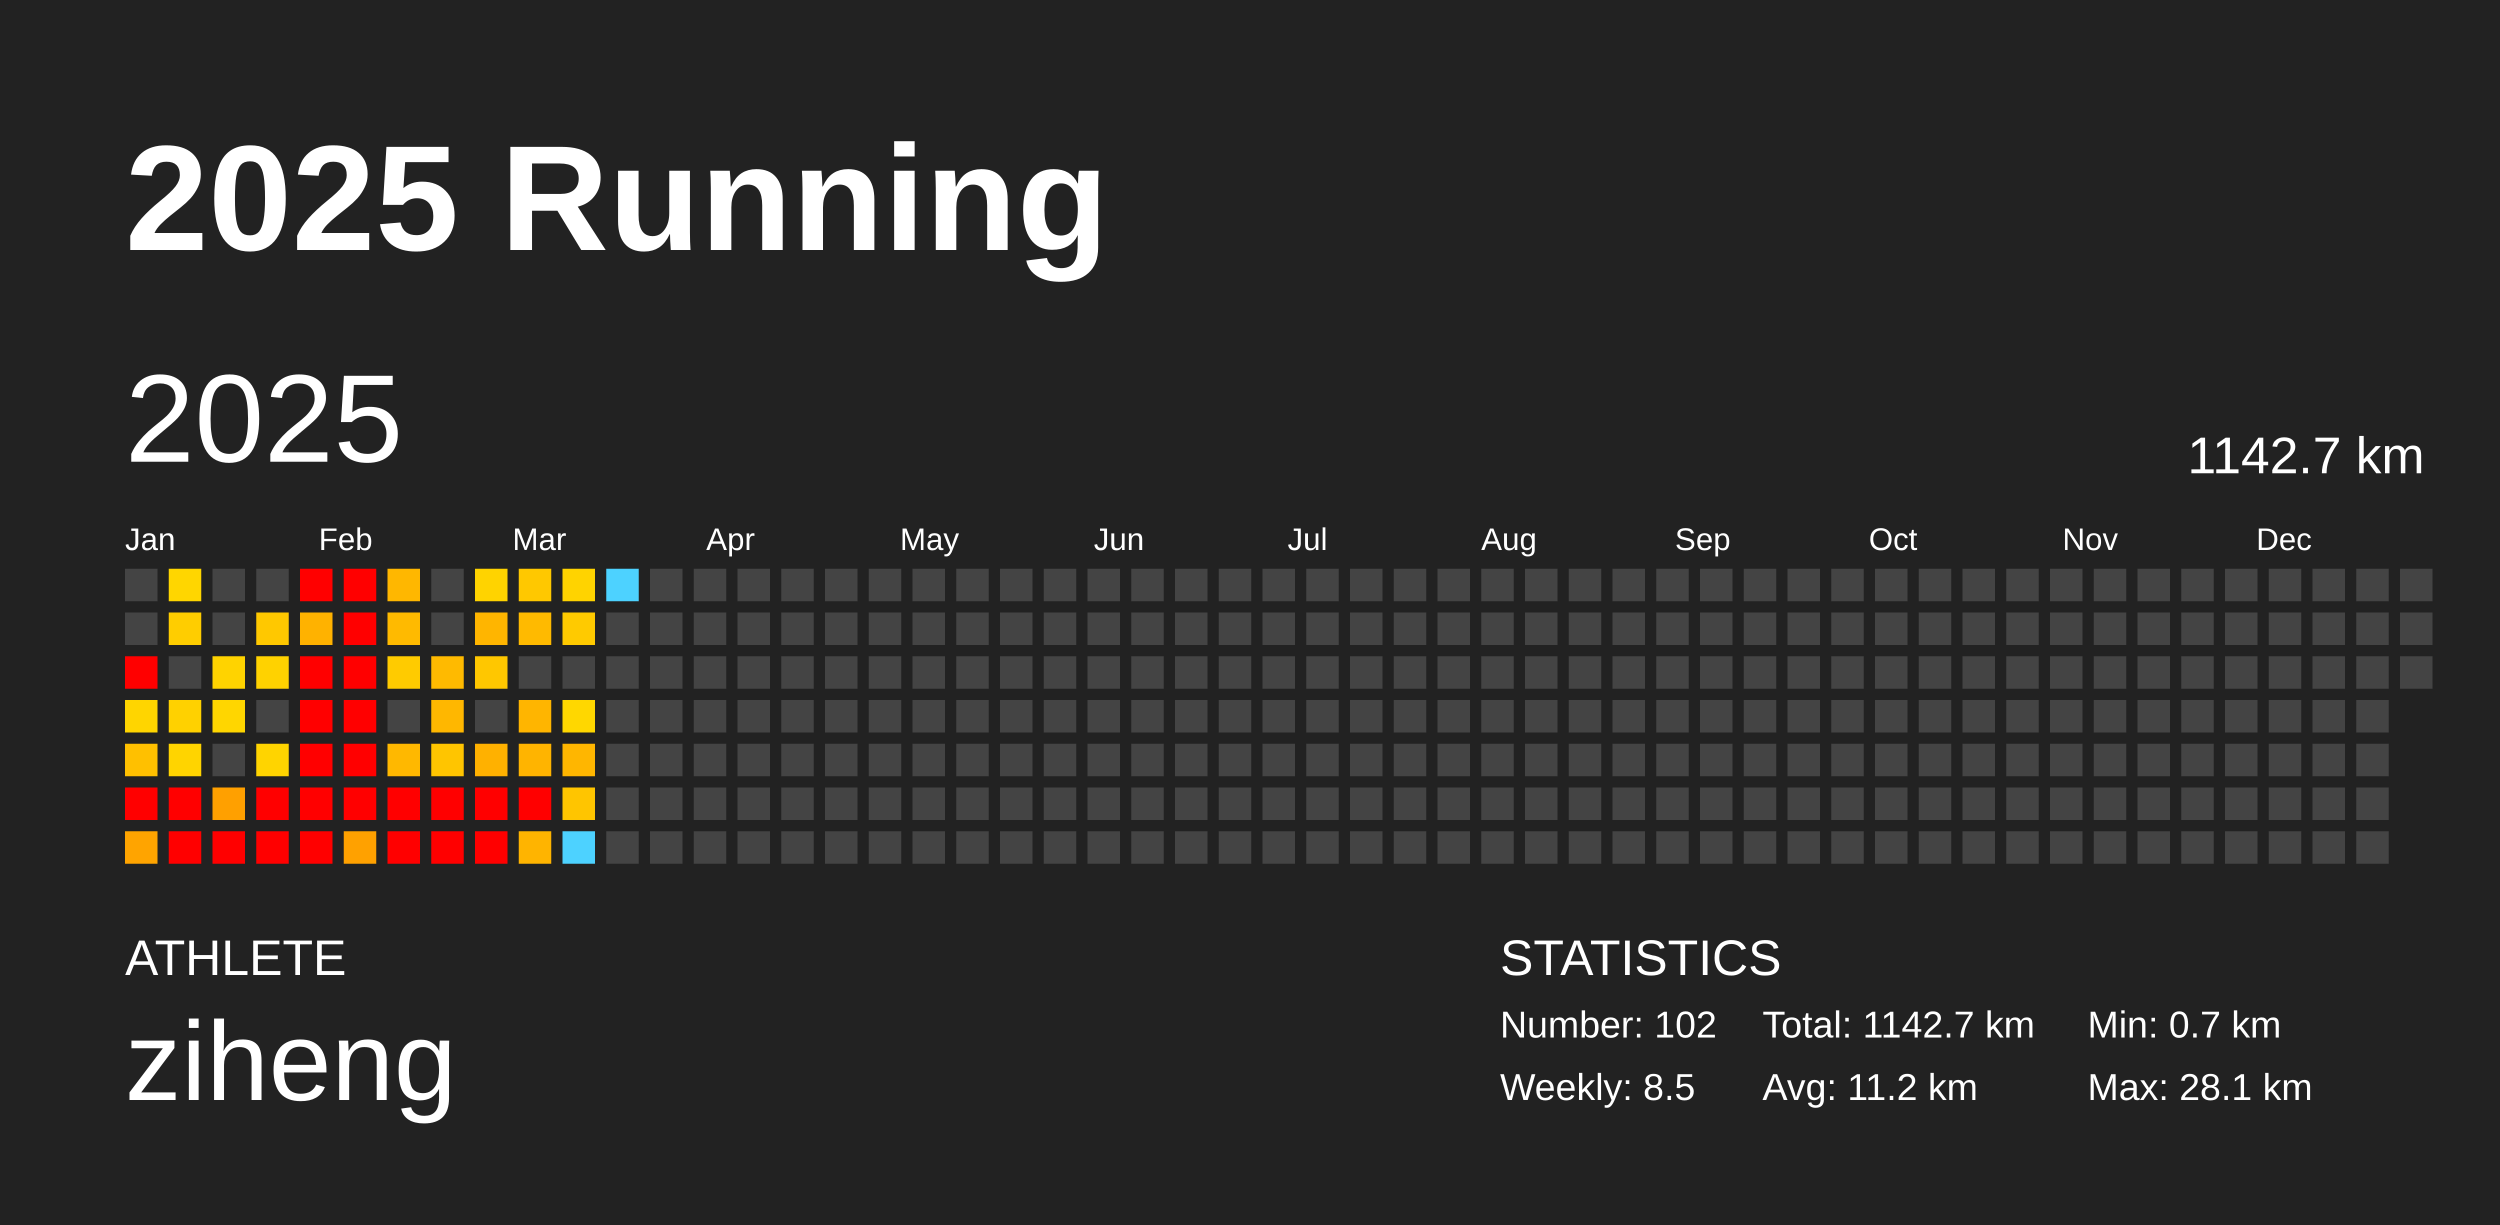
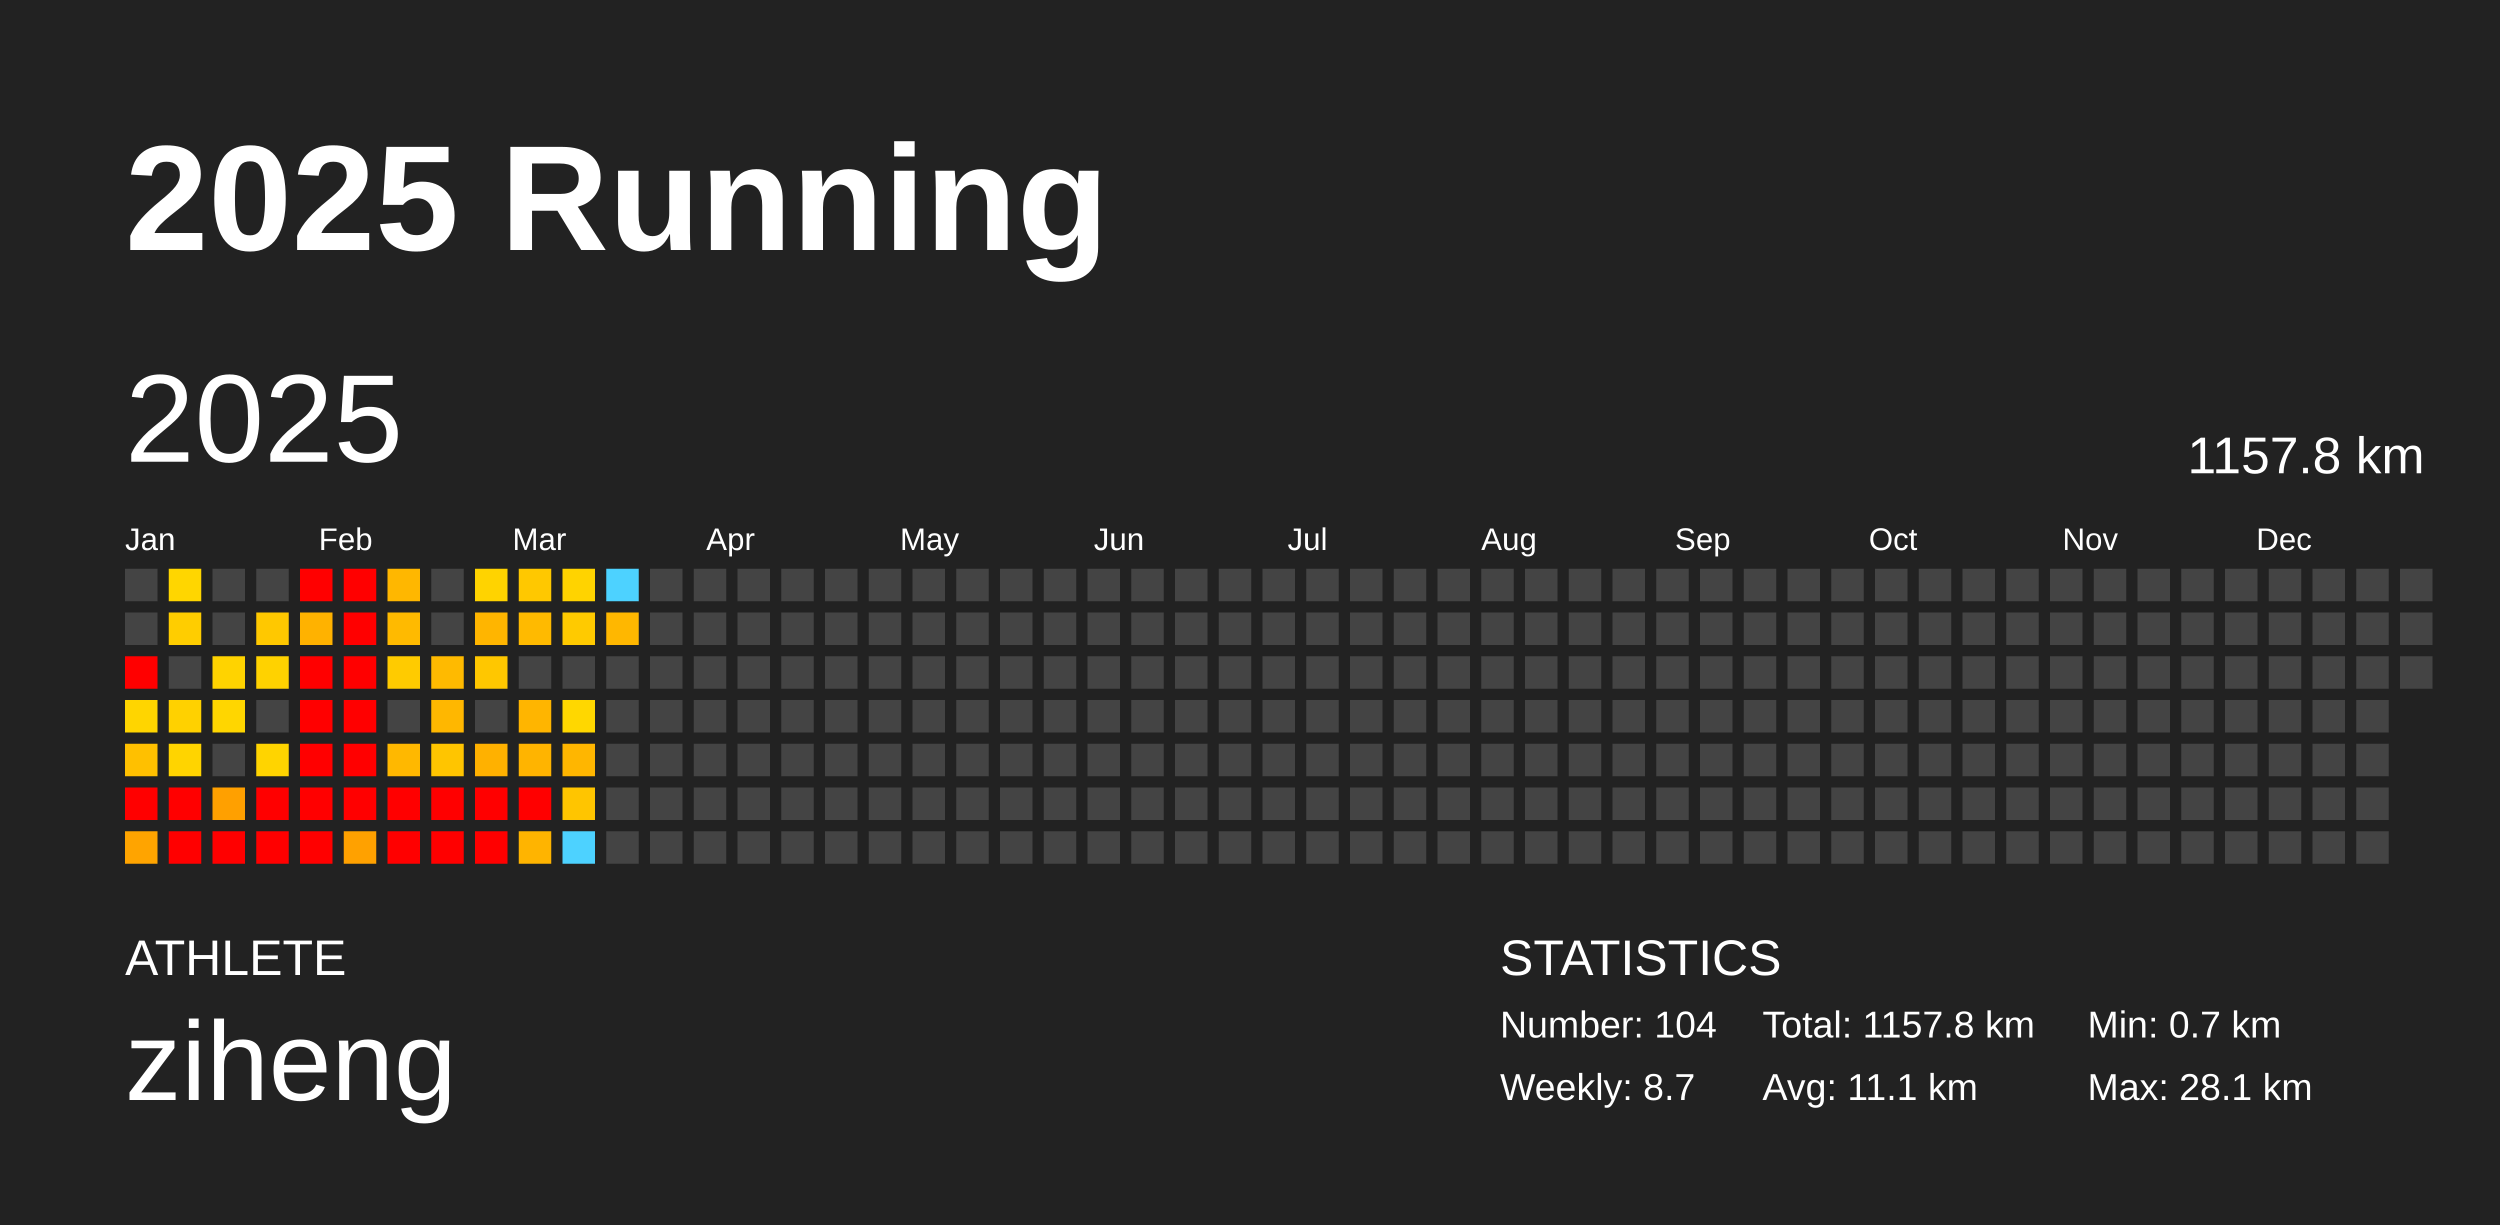
<svg xmlns="http://www.w3.org/2000/svg" baseProfile="full" height="98mm" version="1.1" viewBox="0,0,200,98" width="200mm">
  <defs />
  <rect fill="#222222" height="98" width="200" x="0" y="0" />
  <text fill="#FFFFFF" style="font-size:12px; font-family:Arial; font-weight:bold;" x="10" y="20">2025 Running</text>
  <text fill="#FFFFFF" style="font-size:4px; font-family:Arial" x="10" y="78">ATHLETE</text>
  <text fill="#FFFFFF" style="font-size:9px; font-family:Arial" x="10" y="88">ziheng</text>
  <text fill="#FFFFFF" style="font-size:4px; font-family:Arial" x="120" y="78">STATISTICS</text>
-   <text fill="#FFFFFF" style="font-size:3px; font-family:Arial" x="120" y="83">Number: 102</text>
-   <text fill="#FFFFFF" style="font-size:3px; font-family:Arial" x="120" y="88">Weekly: 8.5</text>
-   <text fill="#FFFFFF" style="font-size:3px; font-family:Arial" x="141" y="83">Total: 1142.7 km</text>
-   <text fill="#FFFFFF" style="font-size:3px; font-family:Arial" x="141" y="88">Avg: 11.2 km</text>
+   <text fill="#FFFFFF" style="font-size:3px; font-family:Arial" x="120" y="83">Number: 104</text>
+   <text fill="#FFFFFF" style="font-size:3px; font-family:Arial" x="120" y="88">Weekly: 8.7</text>
+   <text fill="#FFFFFF" style="font-size:3px; font-family:Arial" x="141" y="83">Total: 1157.8 km</text>
+   <text fill="#FFFFFF" style="font-size:3px; font-family:Arial" x="141" y="88">Avg: 11.1 km</text>
  <text fill="#FFFFFF" style="font-size:3px; font-family:Arial" x="167" y="83">Min: 0.7 km</text>
  <text fill="#FFFFFF" style="font-size:3px; font-family:Arial" x="167" y="88">Max: 28.1 km</text>
  <text dominant-baseline="hanging" fill="#FFFFFF" style="font-size:10.0px; font-family:Arial;" x="10" y="30">2025</text>
-   <text dominant-baseline="hanging" fill="#FFFFFF" style="font-size:4.125px; font-family:Arial;" x="175" y="35">1142.7 km</text>
+   <text dominant-baseline="hanging" fill="#FFFFFF" style="font-size:4.125px; font-family:Arial;" x="175" y="35">1157.8 km</text>
  <text fill="#FFFFFF" style="font-size:2.5px; font-family:Arial" x="10.0" y="44">Jan</text>
  <text fill="#FFFFFF" style="font-size:2.5px; font-family:Arial" x="25.5" y="44">Feb</text>
  <text fill="#FFFFFF" style="font-size:2.5px; font-family:Arial" x="41.0" y="44">Mar</text>
  <text fill="#FFFFFF" style="font-size:2.5px; font-family:Arial" x="56.5" y="44">Apr</text>
  <text fill="#FFFFFF" style="font-size:2.5px; font-family:Arial" x="72.0" y="44">May</text>
  <text fill="#FFFFFF" style="font-size:2.5px; font-family:Arial" x="87.5" y="44">Jun</text>
  <text fill="#FFFFFF" style="font-size:2.5px; font-family:Arial" x="103.0" y="44">Jul</text>
  <text fill="#FFFFFF" style="font-size:2.5px; font-family:Arial" x="118.5" y="44">Aug</text>
  <text fill="#FFFFFF" style="font-size:2.5px; font-family:Arial" x="134.0" y="44">Sep</text>
  <text fill="#FFFFFF" style="font-size:2.5px; font-family:Arial" x="149.5" y="44">Oct</text>
  <text fill="#FFFFFF" style="font-size:2.5px; font-family:Arial" x="165.0" y="44">Nov</text>
  <text fill="#FFFFFF" style="font-size:2.5px; font-family:Arial" x="180.5" y="44">Dec</text>
  <rect fill="#444444" height="2.6" width="2.6" x="10.0" y="45.5" />
  <rect fill="#444444" height="2.6" width="2.6" x="10.0" y="49.0" />
  <rect fill="red" height="2.6" width="2.6" x="10.0" y="52.5" />
  <rect fill="#ffd500" height="2.6" width="2.6" x="10.0" y="56.0" />
  <rect fill="#ffc000" height="2.6" width="2.6" x="10.0" y="59.5" />
  <rect fill="red" height="2.6" width="2.6" x="10.0" y="63.0" />
  <rect fill="#ffa400" height="2.6" width="2.6" x="10.0" y="66.5" />
  <rect fill="#ffd600" height="2.6" width="2.6" x="13.5" y="45.5" />
  <rect fill="#ffcd00" height="2.6" width="2.6" x="13.5" y="49.0" />
  <rect fill="#444444" height="2.6" width="2.6" x="13.5" y="52.5" />
  <rect fill="#ffd100" height="2.6" width="2.6" x="13.5" y="56.0" />
  <rect fill="#ffd400" height="2.6" width="2.6" x="13.5" y="59.5" />
  <rect fill="red" height="2.6" width="2.6" x="13.5" y="63.0" />
  <rect fill="red" height="2.6" width="2.6" x="13.5" y="66.5" />
  <rect fill="#444444" height="2.6" width="2.6" x="17.0" y="45.5" />
  <rect fill="#444444" height="2.6" width="2.6" x="17.0" y="49.0" />
  <rect fill="#ffd300" height="2.6" width="2.6" x="17.0" y="52.5" />
  <rect fill="#ffd600" height="2.6" width="2.6" x="17.0" y="56.0" />
  <rect fill="#444444" height="2.6" width="2.6" x="17.0" y="59.5" />
  <rect fill="#ffa000" height="2.6" width="2.6" x="17.0" y="63.0" />
  <rect fill="red" height="2.6" width="2.6" x="17.0" y="66.5" />
  <rect fill="#444444" height="2.6" width="2.6" x="20.5" y="45.5" />
  <rect fill="#ffc800" height="2.6" width="2.6" x="20.5" y="49.0" />
  <rect fill="#ffd200" height="2.6" width="2.6" x="20.5" y="52.5" />
  <rect fill="#444444" height="2.6" width="2.6" x="20.5" y="56.0" />
  <rect fill="#ffd400" height="2.6" width="2.6" x="20.5" y="59.5" />
  <rect fill="red" height="2.6" width="2.6" x="20.5" y="63.0" />
  <rect fill="red" height="2.6" width="2.6" x="20.5" y="66.5" />
  <rect fill="red" height="2.6" width="2.6" x="24.0" y="45.5" />
  <rect fill="#ffb200" height="2.6" width="2.6" x="24.0" y="49.0" />
  <rect fill="red" height="2.6" width="2.6" x="24.0" y="52.5" />
  <rect fill="red" height="2.6" width="2.6" x="24.0" y="56.0" />
  <rect fill="red" height="2.6" width="2.6" x="24.0" y="59.5" />
  <rect fill="red" height="2.6" width="2.6" x="24.0" y="63.0" />
  <rect fill="red" height="2.6" width="2.6" x="24.0" y="66.5" />
  <rect fill="red" height="2.6" width="2.6" x="27.5" y="45.5" />
  <rect fill="red" height="2.6" width="2.6" x="27.5" y="49.0" />
  <rect fill="red" height="2.6" width="2.6" x="27.5" y="52.5" />
  <rect fill="red" height="2.6" width="2.6" x="27.5" y="56.0" />
  <rect fill="red" height="2.6" width="2.6" x="27.5" y="59.5" />
  <rect fill="red" height="2.6" width="2.6" x="27.5" y="63.0" />
  <rect fill="#ffa100" height="2.6" width="2.6" x="27.5" y="66.5" />
  <rect fill="#ffb700" height="2.6" width="2.6" x="31.0" y="45.5" />
  <rect fill="#ffba00" height="2.6" width="2.6" x="31.0" y="49.0" />
  <rect fill="#ffcb00" height="2.6" width="2.6" x="31.0" y="52.5" />
  <rect fill="#444444" height="2.6" width="2.6" x="31.0" y="56.0" />
  <rect fill="#ffb800" height="2.6" width="2.6" x="31.0" y="59.5" />
  <rect fill="red" height="2.6" width="2.6" x="31.0" y="63.0" />
  <rect fill="red" height="2.6" width="2.6" x="31.0" y="66.5" />
  <rect fill="#444444" height="2.6" width="2.6" x="34.5" y="45.5" />
  <rect fill="#444444" height="2.6" width="2.6" x="34.5" y="49.0" />
  <rect fill="#ffba00" height="2.6" width="2.6" x="34.5" y="52.5" />
  <rect fill="#ffb700" height="2.6" width="2.6" x="34.5" y="56.0" />
  <rect fill="#ffc500" height="2.6" width="2.6" x="34.5" y="59.5" />
  <rect fill="red" height="2.6" width="2.6" x="34.5" y="63.0" />
  <rect fill="red" height="2.6" width="2.6" x="34.5" y="66.5" />
  <rect fill="#ffd300" height="2.6" width="2.6" x="38.0" y="45.5" />
  <rect fill="#ffb500" height="2.6" width="2.6" x="38.0" y="49.0" />
  <rect fill="#ffc700" height="2.6" width="2.6" x="38.0" y="52.5" />
  <rect fill="#444444" height="2.6" width="2.6" x="38.0" y="56.0" />
  <rect fill="#ffb100" height="2.6" width="2.6" x="38.0" y="59.5" />
  <rect fill="red" height="2.6" width="2.6" x="38.0" y="63.0" />
  <rect fill="red" height="2.6" width="2.6" x="38.0" y="66.5" />
  <rect fill="#ffc800" height="2.6" width="2.6" x="41.5" y="45.5" />
  <rect fill="#ffba00" height="2.6" width="2.6" x="41.5" y="49.0" />
  <rect fill="#444444" height="2.6" width="2.6" x="41.5" y="52.5" />
  <rect fill="#ffb500" height="2.6" width="2.6" x="41.5" y="56.0" />
  <rect fill="#ffb400" height="2.6" width="2.6" x="41.5" y="59.5" />
  <rect fill="red" height="2.6" width="2.6" x="41.5" y="63.0" />
  <rect fill="#ffb400" height="2.6" width="2.6" x="41.5" y="66.5" />
  <rect fill="#ffd300" height="2.6" width="2.6" x="45.0" y="45.5" />
  <rect fill="#ffca00" height="2.6" width="2.6" x="45.0" y="49.0" />
  <rect fill="#444444" height="2.6" width="2.6" x="45.0" y="52.5" />
  <rect fill="#ffd700" height="2.6" width="2.6" x="45.0" y="56.0" />
  <rect fill="#ffb600" height="2.6" width="2.6" x="45.0" y="59.5" />
  <rect fill="#ffc500" height="2.6" width="2.6" x="45.0" y="63.0" />
  <rect fill="#4dd2ff" height="2.6" width="2.6" x="45.0" y="66.5" />
  <rect fill="#4dd2ff" height="2.6" width="2.6" x="48.5" y="45.5" />
-   <rect fill="#444444" height="2.6" width="2.6" x="48.5" y="49.0" />
+   <rect fill="#ffb700" height="2.6" width="2.6" x="48.5" y="49.0" />
  <rect fill="#444444" height="2.6" width="2.6" x="48.5" y="52.5" />
  <rect fill="#444444" height="2.6" width="2.6" x="48.5" y="56.0" />
  <rect fill="#444444" height="2.6" width="2.6" x="48.5" y="59.5" />
  <rect fill="#444444" height="2.6" width="2.6" x="48.5" y="63.0" />
  <rect fill="#444444" height="2.6" width="2.6" x="48.5" y="66.5" />
  <rect fill="#444444" height="2.6" width="2.6" x="52.0" y="45.5" />
  <rect fill="#444444" height="2.6" width="2.6" x="52.0" y="49.0" />
  <rect fill="#444444" height="2.6" width="2.6" x="52.0" y="52.5" />
  <rect fill="#444444" height="2.6" width="2.6" x="52.0" y="56.0" />
  <rect fill="#444444" height="2.6" width="2.6" x="52.0" y="59.5" />
  <rect fill="#444444" height="2.6" width="2.6" x="52.0" y="63.0" />
  <rect fill="#444444" height="2.6" width="2.6" x="52.0" y="66.5" />
  <rect fill="#444444" height="2.6" width="2.6" x="55.5" y="45.5" />
  <rect fill="#444444" height="2.6" width="2.6" x="55.5" y="49.0" />
  <rect fill="#444444" height="2.6" width="2.6" x="55.5" y="52.5" />
  <rect fill="#444444" height="2.6" width="2.6" x="55.5" y="56.0" />
  <rect fill="#444444" height="2.6" width="2.6" x="55.5" y="59.5" />
  <rect fill="#444444" height="2.6" width="2.6" x="55.5" y="63.0" />
  <rect fill="#444444" height="2.6" width="2.6" x="55.5" y="66.5" />
  <rect fill="#444444" height="2.6" width="2.6" x="59.0" y="45.5" />
  <rect fill="#444444" height="2.6" width="2.6" x="59.0" y="49.0" />
  <rect fill="#444444" height="2.6" width="2.6" x="59.0" y="52.5" />
  <rect fill="#444444" height="2.6" width="2.6" x="59.0" y="56.0" />
  <rect fill="#444444" height="2.6" width="2.6" x="59.0" y="59.5" />
  <rect fill="#444444" height="2.6" width="2.6" x="59.0" y="63.0" />
  <rect fill="#444444" height="2.6" width="2.6" x="59.0" y="66.5" />
  <rect fill="#444444" height="2.6" width="2.6" x="62.5" y="45.5" />
  <rect fill="#444444" height="2.6" width="2.6" x="62.5" y="49.0" />
  <rect fill="#444444" height="2.6" width="2.6" x="62.5" y="52.5" />
  <rect fill="#444444" height="2.6" width="2.6" x="62.5" y="56.0" />
  <rect fill="#444444" height="2.6" width="2.6" x="62.5" y="59.5" />
  <rect fill="#444444" height="2.6" width="2.6" x="62.5" y="63.0" />
  <rect fill="#444444" height="2.6" width="2.6" x="62.5" y="66.5" />
  <rect fill="#444444" height="2.6" width="2.6" x="66.0" y="45.5" />
  <rect fill="#444444" height="2.6" width="2.6" x="66.0" y="49.0" />
  <rect fill="#444444" height="2.6" width="2.6" x="66.0" y="52.5" />
  <rect fill="#444444" height="2.6" width="2.6" x="66.0" y="56.0" />
  <rect fill="#444444" height="2.6" width="2.6" x="66.0" y="59.5" />
  <rect fill="#444444" height="2.6" width="2.6" x="66.0" y="63.0" />
  <rect fill="#444444" height="2.6" width="2.6" x="66.0" y="66.5" />
  <rect fill="#444444" height="2.6" width="2.6" x="69.5" y="45.5" />
  <rect fill="#444444" height="2.6" width="2.6" x="69.5" y="49.0" />
  <rect fill="#444444" height="2.6" width="2.6" x="69.5" y="52.5" />
  <rect fill="#444444" height="2.6" width="2.6" x="69.5" y="56.0" />
  <rect fill="#444444" height="2.6" width="2.6" x="69.5" y="59.5" />
  <rect fill="#444444" height="2.6" width="2.6" x="69.5" y="63.0" />
  <rect fill="#444444" height="2.6" width="2.6" x="69.5" y="66.5" />
  <rect fill="#444444" height="2.6" width="2.6" x="73.0" y="45.5" />
  <rect fill="#444444" height="2.6" width="2.6" x="73.0" y="49.0" />
  <rect fill="#444444" height="2.6" width="2.6" x="73.0" y="52.5" />
  <rect fill="#444444" height="2.6" width="2.6" x="73.0" y="56.0" />
  <rect fill="#444444" height="2.6" width="2.6" x="73.0" y="59.5" />
  <rect fill="#444444" height="2.6" width="2.6" x="73.0" y="63.0" />
  <rect fill="#444444" height="2.6" width="2.6" x="73.0" y="66.5" />
  <rect fill="#444444" height="2.6" width="2.6" x="76.5" y="45.5" />
  <rect fill="#444444" height="2.6" width="2.6" x="76.5" y="49.0" />
  <rect fill="#444444" height="2.6" width="2.6" x="76.5" y="52.5" />
  <rect fill="#444444" height="2.6" width="2.6" x="76.5" y="56.0" />
  <rect fill="#444444" height="2.6" width="2.6" x="76.5" y="59.5" />
  <rect fill="#444444" height="2.6" width="2.6" x="76.5" y="63.0" />
  <rect fill="#444444" height="2.6" width="2.6" x="76.5" y="66.5" />
  <rect fill="#444444" height="2.6" width="2.6" x="80.0" y="45.5" />
  <rect fill="#444444" height="2.6" width="2.6" x="80.0" y="49.0" />
  <rect fill="#444444" height="2.6" width="2.6" x="80.0" y="52.5" />
  <rect fill="#444444" height="2.6" width="2.6" x="80.0" y="56.0" />
  <rect fill="#444444" height="2.6" width="2.6" x="80.0" y="59.5" />
  <rect fill="#444444" height="2.6" width="2.6" x="80.0" y="63.0" />
  <rect fill="#444444" height="2.6" width="2.6" x="80.0" y="66.5" />
  <rect fill="#444444" height="2.6" width="2.6" x="83.5" y="45.5" />
  <rect fill="#444444" height="2.6" width="2.6" x="83.5" y="49.0" />
  <rect fill="#444444" height="2.6" width="2.6" x="83.5" y="52.5" />
  <rect fill="#444444" height="2.6" width="2.6" x="83.5" y="56.0" />
  <rect fill="#444444" height="2.6" width="2.6" x="83.5" y="59.5" />
  <rect fill="#444444" height="2.6" width="2.6" x="83.5" y="63.0" />
  <rect fill="#444444" height="2.6" width="2.6" x="83.5" y="66.5" />
  <rect fill="#444444" height="2.6" width="2.6" x="87.0" y="45.5" />
  <rect fill="#444444" height="2.6" width="2.6" x="87.0" y="49.0" />
  <rect fill="#444444" height="2.6" width="2.6" x="87.0" y="52.5" />
  <rect fill="#444444" height="2.6" width="2.6" x="87.0" y="56.0" />
  <rect fill="#444444" height="2.6" width="2.6" x="87.0" y="59.5" />
  <rect fill="#444444" height="2.6" width="2.6" x="87.0" y="63.0" />
  <rect fill="#444444" height="2.6" width="2.6" x="87.0" y="66.5" />
  <rect fill="#444444" height="2.6" width="2.6" x="90.5" y="45.5" />
  <rect fill="#444444" height="2.6" width="2.6" x="90.5" y="49.0" />
  <rect fill="#444444" height="2.6" width="2.6" x="90.5" y="52.5" />
  <rect fill="#444444" height="2.6" width="2.6" x="90.5" y="56.0" />
  <rect fill="#444444" height="2.6" width="2.6" x="90.5" y="59.5" />
  <rect fill="#444444" height="2.6" width="2.6" x="90.5" y="63.0" />
  <rect fill="#444444" height="2.6" width="2.6" x="90.5" y="66.5" />
  <rect fill="#444444" height="2.6" width="2.6" x="94.0" y="45.5" />
  <rect fill="#444444" height="2.6" width="2.6" x="94.0" y="49.0" />
  <rect fill="#444444" height="2.6" width="2.6" x="94.0" y="52.5" />
  <rect fill="#444444" height="2.6" width="2.6" x="94.0" y="56.0" />
  <rect fill="#444444" height="2.6" width="2.6" x="94.0" y="59.5" />
  <rect fill="#444444" height="2.6" width="2.6" x="94.0" y="63.0" />
  <rect fill="#444444" height="2.6" width="2.6" x="94.0" y="66.5" />
  <rect fill="#444444" height="2.6" width="2.6" x="97.5" y="45.5" />
  <rect fill="#444444" height="2.6" width="2.6" x="97.5" y="49.0" />
  <rect fill="#444444" height="2.6" width="2.6" x="97.5" y="52.5" />
  <rect fill="#444444" height="2.6" width="2.6" x="97.5" y="56.0" />
  <rect fill="#444444" height="2.6" width="2.6" x="97.5" y="59.5" />
  <rect fill="#444444" height="2.6" width="2.6" x="97.5" y="63.0" />
  <rect fill="#444444" height="2.6" width="2.6" x="97.5" y="66.5" />
  <rect fill="#444444" height="2.6" width="2.6" x="101.0" y="45.5" />
  <rect fill="#444444" height="2.6" width="2.6" x="101.0" y="49.0" />
  <rect fill="#444444" height="2.6" width="2.6" x="101.0" y="52.5" />
  <rect fill="#444444" height="2.6" width="2.6" x="101.0" y="56.0" />
  <rect fill="#444444" height="2.6" width="2.6" x="101.0" y="59.5" />
  <rect fill="#444444" height="2.6" width="2.6" x="101.0" y="63.0" />
  <rect fill="#444444" height="2.6" width="2.6" x="101.0" y="66.5" />
  <rect fill="#444444" height="2.6" width="2.6" x="104.5" y="45.5" />
  <rect fill="#444444" height="2.6" width="2.6" x="104.5" y="49.0" />
  <rect fill="#444444" height="2.6" width="2.6" x="104.5" y="52.5" />
  <rect fill="#444444" height="2.6" width="2.6" x="104.5" y="56.0" />
  <rect fill="#444444" height="2.6" width="2.6" x="104.5" y="59.5" />
  <rect fill="#444444" height="2.6" width="2.6" x="104.5" y="63.0" />
  <rect fill="#444444" height="2.6" width="2.6" x="104.5" y="66.5" />
  <rect fill="#444444" height="2.6" width="2.6" x="108.0" y="45.5" />
  <rect fill="#444444" height="2.6" width="2.6" x="108.0" y="49.0" />
  <rect fill="#444444" height="2.6" width="2.6" x="108.0" y="52.5" />
  <rect fill="#444444" height="2.6" width="2.6" x="108.0" y="56.0" />
  <rect fill="#444444" height="2.6" width="2.6" x="108.0" y="59.5" />
  <rect fill="#444444" height="2.6" width="2.6" x="108.0" y="63.0" />
  <rect fill="#444444" height="2.6" width="2.6" x="108.0" y="66.5" />
  <rect fill="#444444" height="2.6" width="2.6" x="111.5" y="45.5" />
  <rect fill="#444444" height="2.6" width="2.6" x="111.5" y="49.0" />
  <rect fill="#444444" height="2.6" width="2.6" x="111.5" y="52.5" />
  <rect fill="#444444" height="2.6" width="2.6" x="111.5" y="56.0" />
  <rect fill="#444444" height="2.6" width="2.6" x="111.5" y="59.5" />
  <rect fill="#444444" height="2.6" width="2.6" x="111.5" y="63.0" />
  <rect fill="#444444" height="2.6" width="2.6" x="111.5" y="66.5" />
  <rect fill="#444444" height="2.6" width="2.6" x="115.0" y="45.5" />
  <rect fill="#444444" height="2.6" width="2.6" x="115.0" y="49.0" />
  <rect fill="#444444" height="2.6" width="2.6" x="115.0" y="52.5" />
  <rect fill="#444444" height="2.6" width="2.6" x="115.0" y="56.0" />
  <rect fill="#444444" height="2.6" width="2.6" x="115.0" y="59.5" />
  <rect fill="#444444" height="2.6" width="2.6" x="115.0" y="63.0" />
  <rect fill="#444444" height="2.6" width="2.6" x="115.0" y="66.5" />
  <rect fill="#444444" height="2.6" width="2.6" x="118.5" y="45.5" />
  <rect fill="#444444" height="2.6" width="2.6" x="118.5" y="49.0" />
  <rect fill="#444444" height="2.6" width="2.6" x="118.5" y="52.5" />
  <rect fill="#444444" height="2.6" width="2.6" x="118.5" y="56.0" />
  <rect fill="#444444" height="2.6" width="2.6" x="118.5" y="59.5" />
  <rect fill="#444444" height="2.6" width="2.6" x="118.5" y="63.0" />
  <rect fill="#444444" height="2.6" width="2.6" x="118.5" y="66.5" />
  <rect fill="#444444" height="2.6" width="2.6" x="122.0" y="45.5" />
  <rect fill="#444444" height="2.6" width="2.6" x="122.0" y="49.0" />
  <rect fill="#444444" height="2.6" width="2.6" x="122.0" y="52.5" />
  <rect fill="#444444" height="2.6" width="2.6" x="122.0" y="56.0" />
  <rect fill="#444444" height="2.6" width="2.6" x="122.0" y="59.5" />
  <rect fill="#444444" height="2.6" width="2.6" x="122.0" y="63.0" />
  <rect fill="#444444" height="2.6" width="2.6" x="122.0" y="66.5" />
  <rect fill="#444444" height="2.6" width="2.6" x="125.5" y="45.5" />
  <rect fill="#444444" height="2.6" width="2.6" x="125.5" y="49.0" />
  <rect fill="#444444" height="2.6" width="2.6" x="125.5" y="52.5" />
  <rect fill="#444444" height="2.6" width="2.6" x="125.5" y="56.0" />
  <rect fill="#444444" height="2.6" width="2.6" x="125.5" y="59.5" />
  <rect fill="#444444" height="2.6" width="2.6" x="125.5" y="63.0" />
  <rect fill="#444444" height="2.6" width="2.6" x="125.5" y="66.5" />
  <rect fill="#444444" height="2.6" width="2.6" x="129.0" y="45.5" />
  <rect fill="#444444" height="2.6" width="2.6" x="129.0" y="49.0" />
  <rect fill="#444444" height="2.6" width="2.6" x="129.0" y="52.5" />
  <rect fill="#444444" height="2.6" width="2.6" x="129.0" y="56.0" />
  <rect fill="#444444" height="2.6" width="2.6" x="129.0" y="59.5" />
  <rect fill="#444444" height="2.6" width="2.6" x="129.0" y="63.0" />
  <rect fill="#444444" height="2.6" width="2.6" x="129.0" y="66.5" />
  <rect fill="#444444" height="2.6" width="2.6" x="132.5" y="45.5" />
  <rect fill="#444444" height="2.6" width="2.6" x="132.5" y="49.0" />
  <rect fill="#444444" height="2.6" width="2.6" x="132.5" y="52.5" />
  <rect fill="#444444" height="2.6" width="2.6" x="132.5" y="56.0" />
  <rect fill="#444444" height="2.6" width="2.6" x="132.5" y="59.5" />
  <rect fill="#444444" height="2.6" width="2.6" x="132.5" y="63.0" />
  <rect fill="#444444" height="2.6" width="2.6" x="132.5" y="66.5" />
  <rect fill="#444444" height="2.6" width="2.6" x="136.0" y="45.5" />
  <rect fill="#444444" height="2.6" width="2.6" x="136.0" y="49.0" />
  <rect fill="#444444" height="2.6" width="2.6" x="136.0" y="52.5" />
  <rect fill="#444444" height="2.6" width="2.6" x="136.0" y="56.0" />
  <rect fill="#444444" height="2.6" width="2.6" x="136.0" y="59.5" />
  <rect fill="#444444" height="2.6" width="2.6" x="136.0" y="63.0" />
  <rect fill="#444444" height="2.6" width="2.6" x="136.0" y="66.5" />
  <rect fill="#444444" height="2.6" width="2.6" x="139.5" y="45.5" />
  <rect fill="#444444" height="2.6" width="2.6" x="139.5" y="49.0" />
  <rect fill="#444444" height="2.6" width="2.6" x="139.5" y="52.5" />
  <rect fill="#444444" height="2.6" width="2.6" x="139.5" y="56.0" />
  <rect fill="#444444" height="2.6" width="2.6" x="139.5" y="59.5" />
  <rect fill="#444444" height="2.6" width="2.6" x="139.5" y="63.0" />
  <rect fill="#444444" height="2.6" width="2.6" x="139.5" y="66.5" />
  <rect fill="#444444" height="2.6" width="2.6" x="143.0" y="45.5" />
  <rect fill="#444444" height="2.6" width="2.6" x="143.0" y="49.0" />
  <rect fill="#444444" height="2.6" width="2.6" x="143.0" y="52.5" />
  <rect fill="#444444" height="2.6" width="2.6" x="143.0" y="56.0" />
  <rect fill="#444444" height="2.6" width="2.6" x="143.0" y="59.5" />
  <rect fill="#444444" height="2.6" width="2.6" x="143.0" y="63.0" />
  <rect fill="#444444" height="2.6" width="2.6" x="143.0" y="66.5" />
  <rect fill="#444444" height="2.6" width="2.6" x="146.5" y="45.5" />
  <rect fill="#444444" height="2.6" width="2.6" x="146.5" y="49.0" />
  <rect fill="#444444" height="2.6" width="2.6" x="146.5" y="52.5" />
  <rect fill="#444444" height="2.6" width="2.6" x="146.5" y="56.0" />
  <rect fill="#444444" height="2.6" width="2.6" x="146.5" y="59.5" />
  <rect fill="#444444" height="2.6" width="2.6" x="146.5" y="63.0" />
  <rect fill="#444444" height="2.6" width="2.6" x="146.5" y="66.5" />
  <rect fill="#444444" height="2.6" width="2.6" x="150.0" y="45.5" />
  <rect fill="#444444" height="2.6" width="2.6" x="150.0" y="49.0" />
  <rect fill="#444444" height="2.6" width="2.6" x="150.0" y="52.5" />
  <rect fill="#444444" height="2.6" width="2.6" x="150.0" y="56.0" />
  <rect fill="#444444" height="2.6" width="2.6" x="150.0" y="59.5" />
  <rect fill="#444444" height="2.6" width="2.6" x="150.0" y="63.0" />
  <rect fill="#444444" height="2.6" width="2.6" x="150.0" y="66.5" />
  <rect fill="#444444" height="2.6" width="2.6" x="153.5" y="45.5" />
  <rect fill="#444444" height="2.6" width="2.6" x="153.5" y="49.0" />
  <rect fill="#444444" height="2.6" width="2.6" x="153.5" y="52.5" />
  <rect fill="#444444" height="2.6" width="2.6" x="153.5" y="56.0" />
  <rect fill="#444444" height="2.6" width="2.6" x="153.5" y="59.5" />
  <rect fill="#444444" height="2.6" width="2.6" x="153.5" y="63.0" />
  <rect fill="#444444" height="2.6" width="2.6" x="153.5" y="66.5" />
  <rect fill="#444444" height="2.6" width="2.6" x="157.0" y="45.5" />
  <rect fill="#444444" height="2.6" width="2.6" x="157.0" y="49.0" />
  <rect fill="#444444" height="2.6" width="2.6" x="157.0" y="52.5" />
  <rect fill="#444444" height="2.6" width="2.6" x="157.0" y="56.0" />
  <rect fill="#444444" height="2.6" width="2.6" x="157.0" y="59.5" />
  <rect fill="#444444" height="2.6" width="2.6" x="157.0" y="63.0" />
  <rect fill="#444444" height="2.6" width="2.6" x="157.0" y="66.5" />
  <rect fill="#444444" height="2.6" width="2.6" x="160.5" y="45.5" />
  <rect fill="#444444" height="2.6" width="2.6" x="160.5" y="49.0" />
  <rect fill="#444444" height="2.6" width="2.6" x="160.5" y="52.5" />
  <rect fill="#444444" height="2.6" width="2.6" x="160.5" y="56.0" />
  <rect fill="#444444" height="2.6" width="2.6" x="160.5" y="59.5" />
  <rect fill="#444444" height="2.6" width="2.6" x="160.5" y="63.0" />
  <rect fill="#444444" height="2.6" width="2.6" x="160.5" y="66.5" />
  <rect fill="#444444" height="2.6" width="2.6" x="164.0" y="45.5" />
  <rect fill="#444444" height="2.6" width="2.6" x="164.0" y="49.0" />
  <rect fill="#444444" height="2.6" width="2.6" x="164.0" y="52.5" />
  <rect fill="#444444" height="2.6" width="2.6" x="164.0" y="56.0" />
  <rect fill="#444444" height="2.6" width="2.6" x="164.0" y="59.5" />
  <rect fill="#444444" height="2.6" width="2.6" x="164.0" y="63.0" />
  <rect fill="#444444" height="2.6" width="2.6" x="164.0" y="66.5" />
  <rect fill="#444444" height="2.6" width="2.6" x="167.5" y="45.5" />
  <rect fill="#444444" height="2.6" width="2.6" x="167.5" y="49.0" />
  <rect fill="#444444" height="2.6" width="2.6" x="167.5" y="52.5" />
  <rect fill="#444444" height="2.6" width="2.6" x="167.5" y="56.0" />
  <rect fill="#444444" height="2.6" width="2.6" x="167.5" y="59.5" />
  <rect fill="#444444" height="2.6" width="2.6" x="167.5" y="63.0" />
  <rect fill="#444444" height="2.6" width="2.6" x="167.5" y="66.5" />
  <rect fill="#444444" height="2.6" width="2.6" x="171.0" y="45.5" />
  <rect fill="#444444" height="2.6" width="2.6" x="171.0" y="49.0" />
  <rect fill="#444444" height="2.6" width="2.6" x="171.0" y="52.5" />
  <rect fill="#444444" height="2.6" width="2.6" x="171.0" y="56.0" />
  <rect fill="#444444" height="2.6" width="2.6" x="171.0" y="59.5" />
  <rect fill="#444444" height="2.6" width="2.6" x="171.0" y="63.0" />
  <rect fill="#444444" height="2.6" width="2.6" x="171.0" y="66.5" />
  <rect fill="#444444" height="2.6" width="2.6" x="174.5" y="45.5" />
  <rect fill="#444444" height="2.6" width="2.6" x="174.5" y="49.0" />
  <rect fill="#444444" height="2.6" width="2.6" x="174.5" y="52.5" />
  <rect fill="#444444" height="2.6" width="2.6" x="174.5" y="56.0" />
  <rect fill="#444444" height="2.6" width="2.6" x="174.5" y="59.5" />
  <rect fill="#444444" height="2.6" width="2.6" x="174.5" y="63.0" />
  <rect fill="#444444" height="2.6" width="2.6" x="174.5" y="66.5" />
  <rect fill="#444444" height="2.6" width="2.6" x="178.0" y="45.5" />
  <rect fill="#444444" height="2.6" width="2.6" x="178.0" y="49.0" />
  <rect fill="#444444" height="2.6" width="2.6" x="178.0" y="52.5" />
  <rect fill="#444444" height="2.6" width="2.6" x="178.0" y="56.0" />
  <rect fill="#444444" height="2.6" width="2.6" x="178.0" y="59.5" />
  <rect fill="#444444" height="2.6" width="2.6" x="178.0" y="63.0" />
  <rect fill="#444444" height="2.6" width="2.6" x="178.0" y="66.5" />
  <rect fill="#444444" height="2.6" width="2.6" x="181.5" y="45.5" />
  <rect fill="#444444" height="2.6" width="2.6" x="181.5" y="49.0" />
  <rect fill="#444444" height="2.6" width="2.6" x="181.5" y="52.5" />
  <rect fill="#444444" height="2.6" width="2.6" x="181.5" y="56.0" />
  <rect fill="#444444" height="2.6" width="2.6" x="181.5" y="59.5" />
  <rect fill="#444444" height="2.6" width="2.6" x="181.5" y="63.0" />
  <rect fill="#444444" height="2.6" width="2.6" x="181.5" y="66.5" />
  <rect fill="#444444" height="2.6" width="2.6" x="185.0" y="45.5" />
  <rect fill="#444444" height="2.6" width="2.6" x="185.0" y="49.0" />
  <rect fill="#444444" height="2.6" width="2.6" x="185.0" y="52.5" />
  <rect fill="#444444" height="2.6" width="2.6" x="185.0" y="56.0" />
  <rect fill="#444444" height="2.6" width="2.6" x="185.0" y="59.5" />
  <rect fill="#444444" height="2.6" width="2.6" x="185.0" y="63.0" />
  <rect fill="#444444" height="2.6" width="2.6" x="185.0" y="66.5" />
  <rect fill="#444444" height="2.6" width="2.6" x="188.5" y="45.5" />
  <rect fill="#444444" height="2.6" width="2.6" x="188.5" y="49.0" />
  <rect fill="#444444" height="2.6" width="2.6" x="188.5" y="52.5" />
  <rect fill="#444444" height="2.6" width="2.6" x="188.5" y="56.0" />
  <rect fill="#444444" height="2.6" width="2.6" x="188.5" y="59.5" />
  <rect fill="#444444" height="2.6" width="2.6" x="188.5" y="63.0" />
  <rect fill="#444444" height="2.6" width="2.6" x="188.5" y="66.5" />
  <rect fill="#444444" height="2.6" width="2.6" x="192.0" y="45.5" />
  <rect fill="#444444" height="2.6" width="2.6" x="192.0" y="49.0" />
  <rect fill="#444444" height="2.6" width="2.6" x="192.0" y="52.5" />
</svg>
